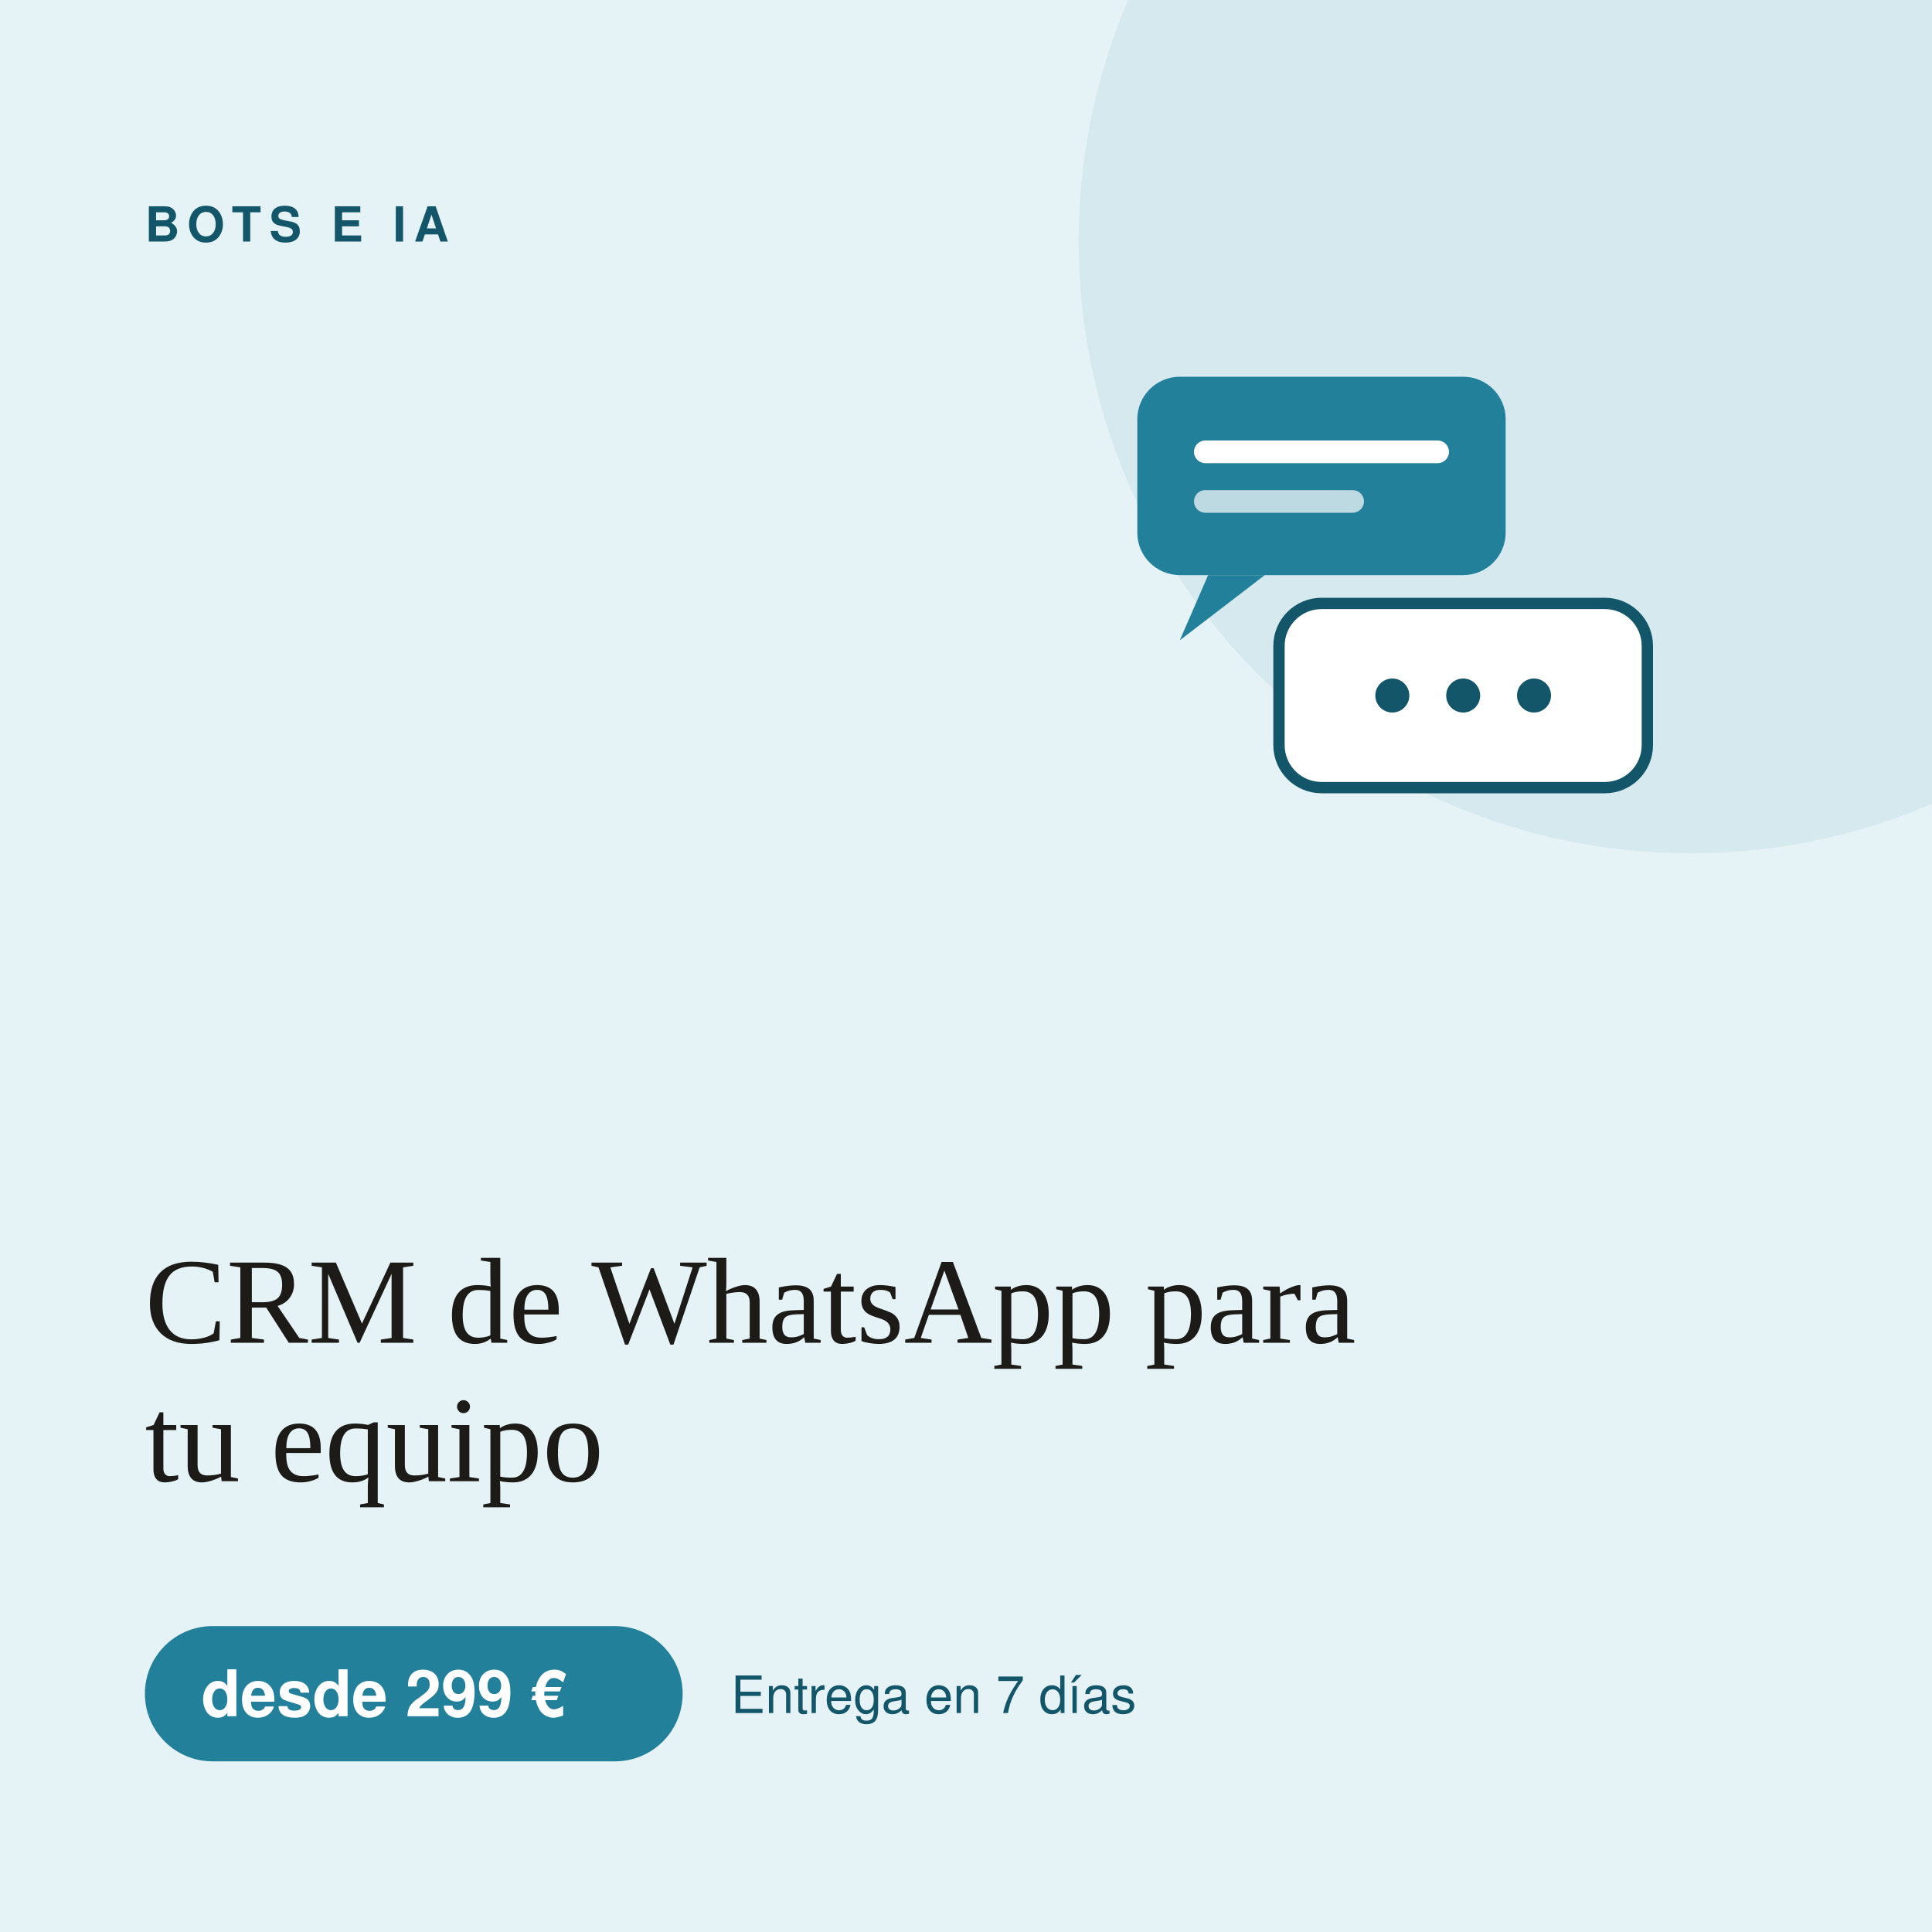
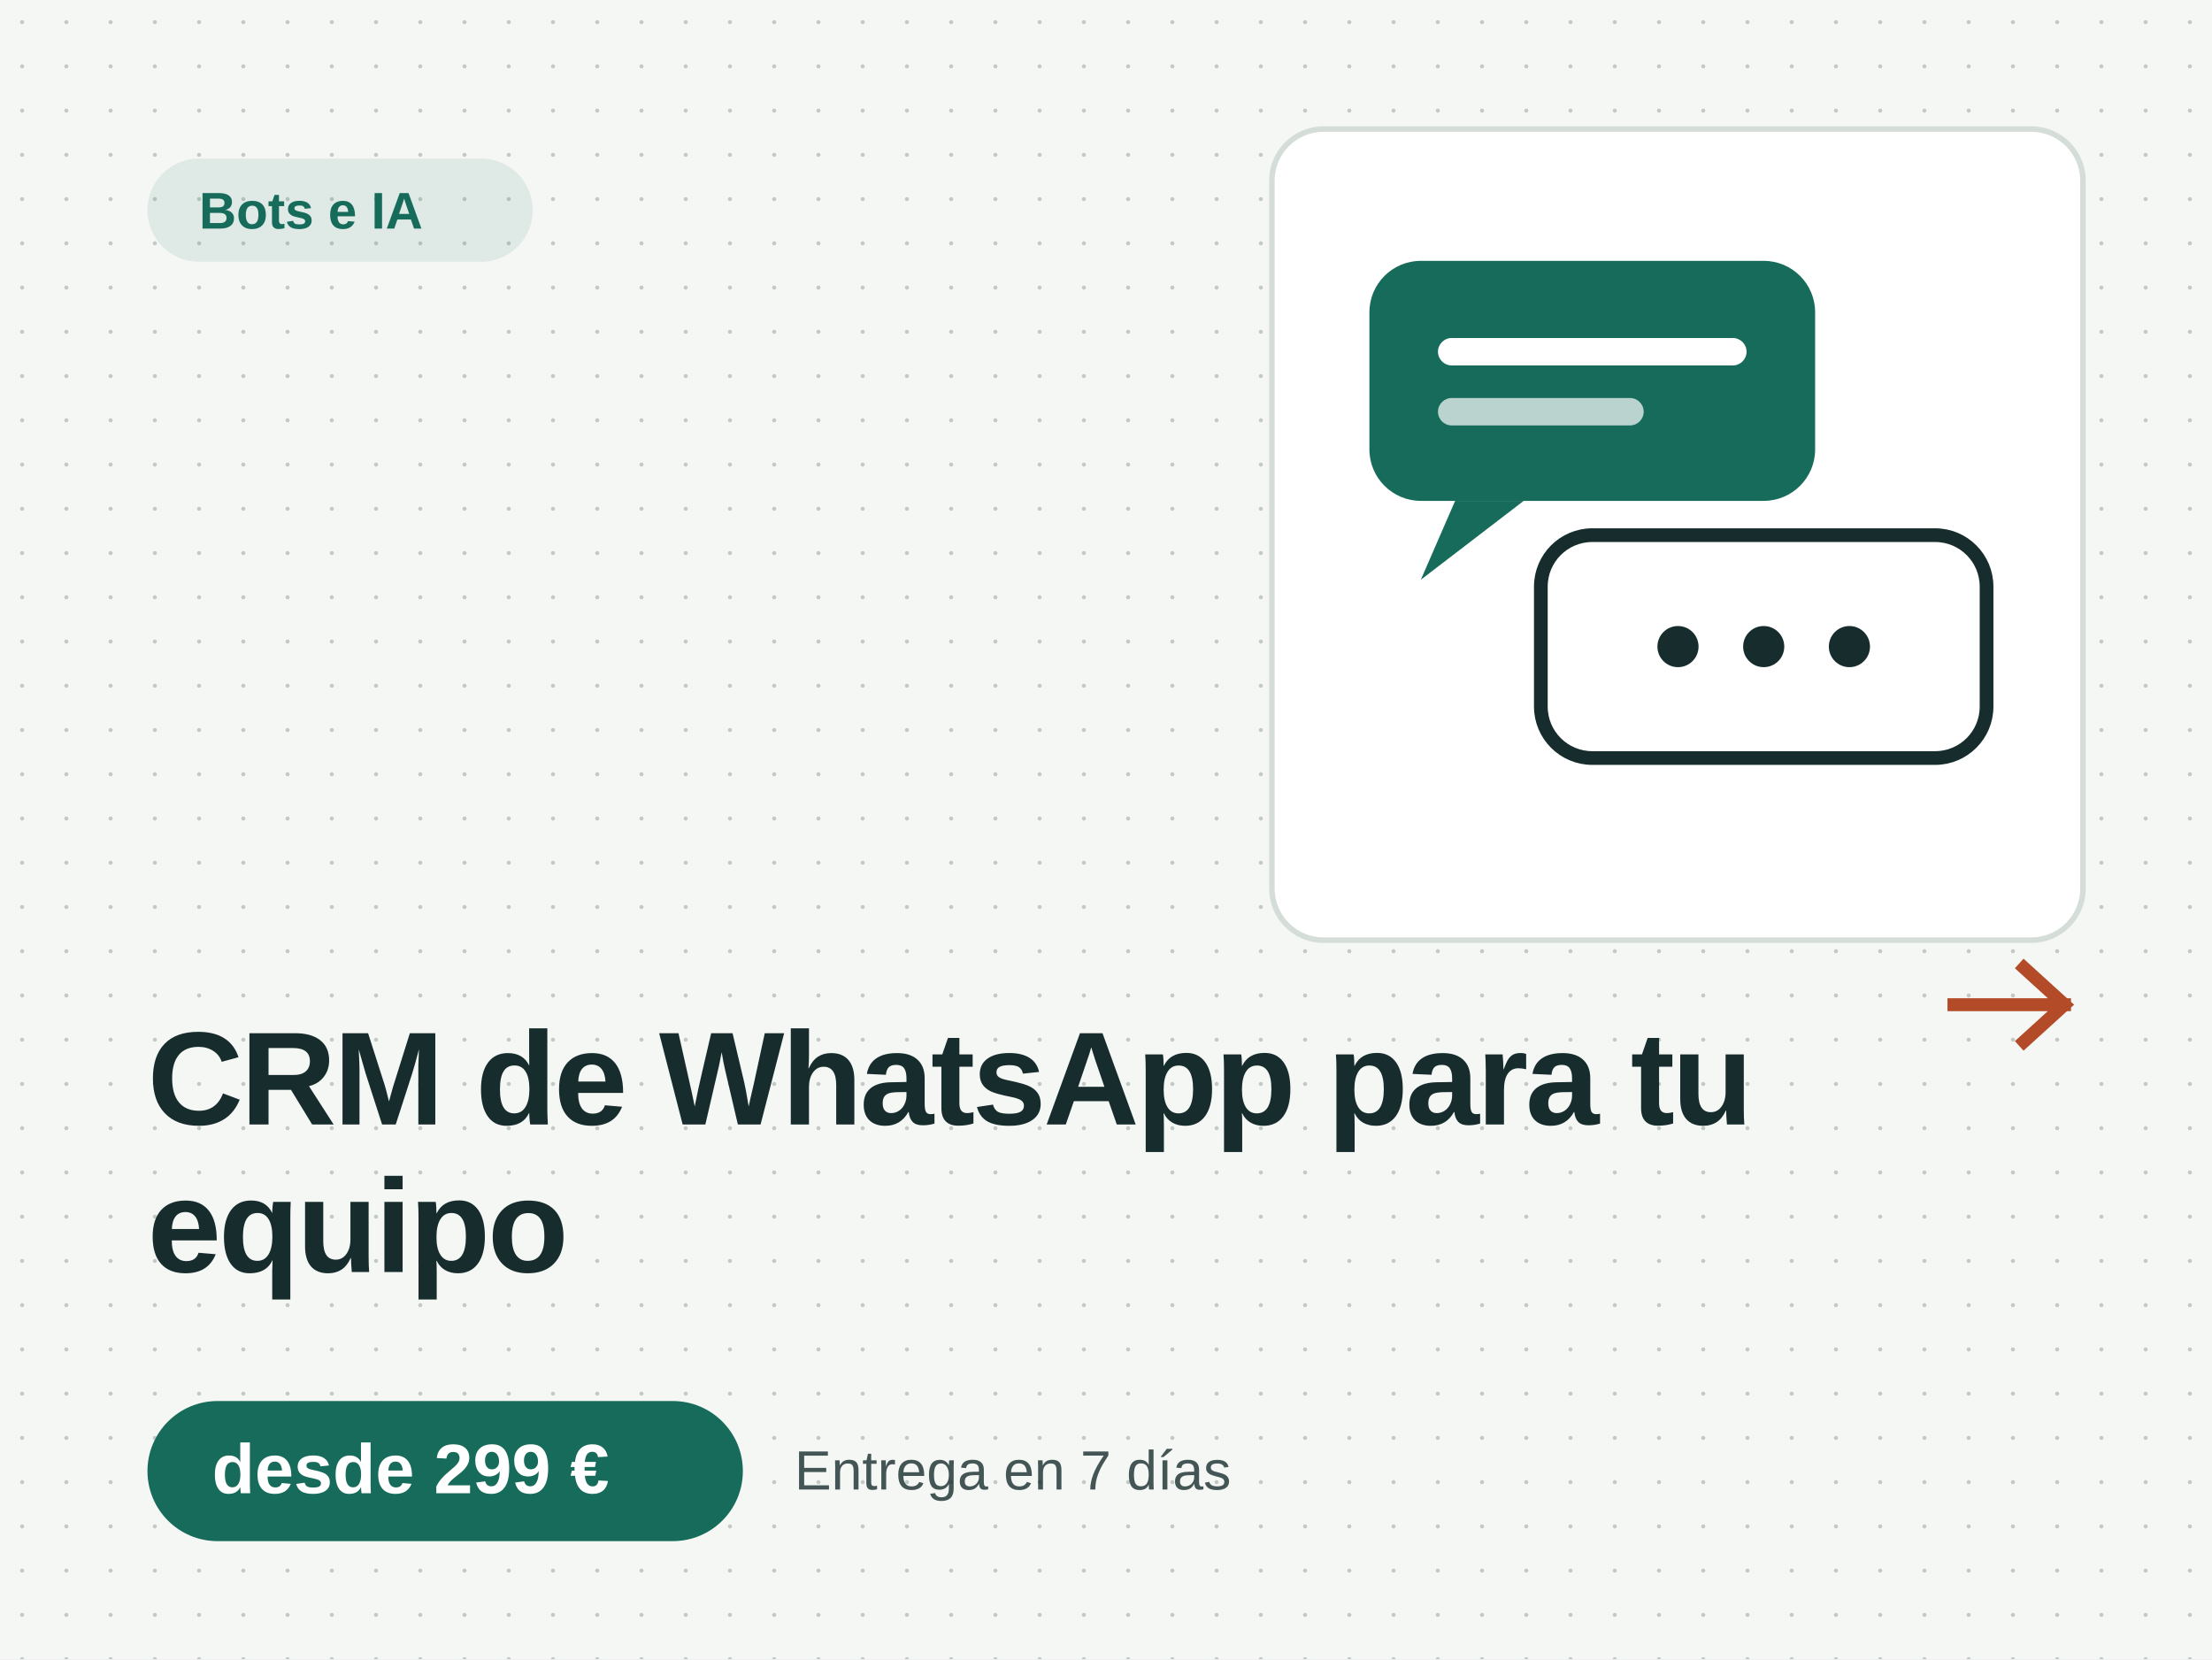
- <svg xmlns="http://www.w3.org/2000/svg" viewBox="0 0 1200 1200" width="1200" height="1200" role="img" aria-label="CRM de WhatsApp para tu equipo">
-   <rect width="1200" height="1200" fill="#E5F2F6" />
-   <circle cx="1050" cy="150" r="380" fill="#23809B" opacity=".08" />
-   <g transform="translate(680 190) scale(.88)">
-     <rect x="30" y="50" width="260" height="140" rx="30" fill="#23809B" />
-     <path d="M80 190 l-20 46 l60 -46z" fill="#23809B" />
-     <rect x="130" y="210" width="260" height="130" rx="30" fill="#fff" stroke="#145669" stroke-width="8" />
-     <circle cx="210" cy="275" r="12" fill="#145669" />
-     <circle cx="260" cy="275" r="12" fill="#145669" />
-     <circle cx="310" cy="275" r="12" fill="#145669" />
+ <svg xmlns="http://www.w3.org/2000/svg" viewBox="0 0 1200 900" width="1200" height="900" role="img" aria-label="CRM de WhatsApp para tu equipo">
+   <defs>
+     <pattern id="d" width="24" height="24" patternUnits="userSpaceOnUse">
+       <circle cx="12" cy="12" r="1.1" fill="#81938C" opacity=".45" />
+     </pattern>
+   </defs>
+   <rect width="1200" height="900" fill="#F5F7F4" />
+   <rect width="1200" height="900" fill="url(#d)" />
+   <rect x="690" y="70" width="440" height="440" rx="28" fill="#fff" stroke="#D5DDD8" stroke-width="3" />
+   <g transform="translate(715 95) scale(.93)">
+     <rect x="30" y="50" width="260" height="140" rx="30" fill="#176B5A" />
+     <path d="M80 190 l-20 46 l60 -46z" fill="#176B5A" />
+     <rect x="130" y="210" width="260" height="130" rx="30" fill="#fff" stroke="#172D2D" stroke-width="8" />
+     <circle cx="210" cy="275" r="12" fill="#172D2D" />
+     <circle cx="260" cy="275" r="12" fill="#172D2D" />
+     <circle cx="310" cy="275" r="12" fill="#172D2D" />
    <rect x="70" y="95" width="180" height="16" rx="8" fill="#fff" />
    <rect x="70" y="130" width="120" height="16" rx="8" fill="#fff" opacity=".7" />
  </g>
-   <text x="90" y="150" font-family="Helvetica, Arial, sans-serif" font-size="30" letter-spacing="5" fill="#145669" font-weight="700">BOTS E IA</text>
-   <text x="90" y="834" font-family="Georgia, 'Times New Roman', serif" font-size="76" fill="#1d1b17">CRM de WhatsApp para</text>
-   <text x="90" y="920" font-family="Georgia, 'Times New Roman', serif" font-size="76" fill="#1d1b17">tu equipo</text>
-   <rect x="90" y="1010" width="334" height="84" rx="42" fill="#23809B" />
-   <text x="125" y="1066" font-family="Helvetica, Arial, sans-serif" font-size="40" font-weight="700" fill="#fff">desde 299 €</text>
-   <text x="454" y="1064" font-family="Helvetica, Arial, sans-serif" font-size="32" fill="#145669">Entrega en 7 días</text>
+   <path d="M1060 545 h60 m-22 -20 l22 20 l-22 20" stroke="#B34A28" stroke-width="7" fill="none" stroke-linecap="square" />
+   <rect x="80" y="86" width="209" height="56" rx="28" fill="#176B5A" opacity=".1" />
+   <text x="108" y="124" font-family="'Space Grotesk', 'Segoe UI', Arial, sans-serif" font-size="28" font-weight="600" fill="#176B5A">Bots e IA</text>
+   <text x="80" y="610" font-family="'Space Grotesk', 'Segoe UI', Arial, sans-serif" font-size="72" font-weight="700" letter-spacing="-1.5" fill="#172D2D">CRM de WhatsApp para tu</text>
+   <text x="80" y="690" font-family="'Space Grotesk', 'Segoe UI', Arial, sans-serif" font-size="72" font-weight="700" letter-spacing="-1.5" fill="#172D2D">equipo</text>
+   <rect x="80" y="760" width="323" height="76" rx="38" fill="#176B5A" />
+   <text x="115" y="810" font-family="'Space Grotesk', 'Segoe UI', Arial, sans-serif" font-size="38" font-weight="700" fill="#fff">desde 299 €</text>
+   <text x="431" y="808" font-family="'Space Grotesk', 'Segoe UI', Arial, sans-serif" font-size="30" fill="#172D2D" opacity=".8">Entrega en 7 días</text>
</svg>
